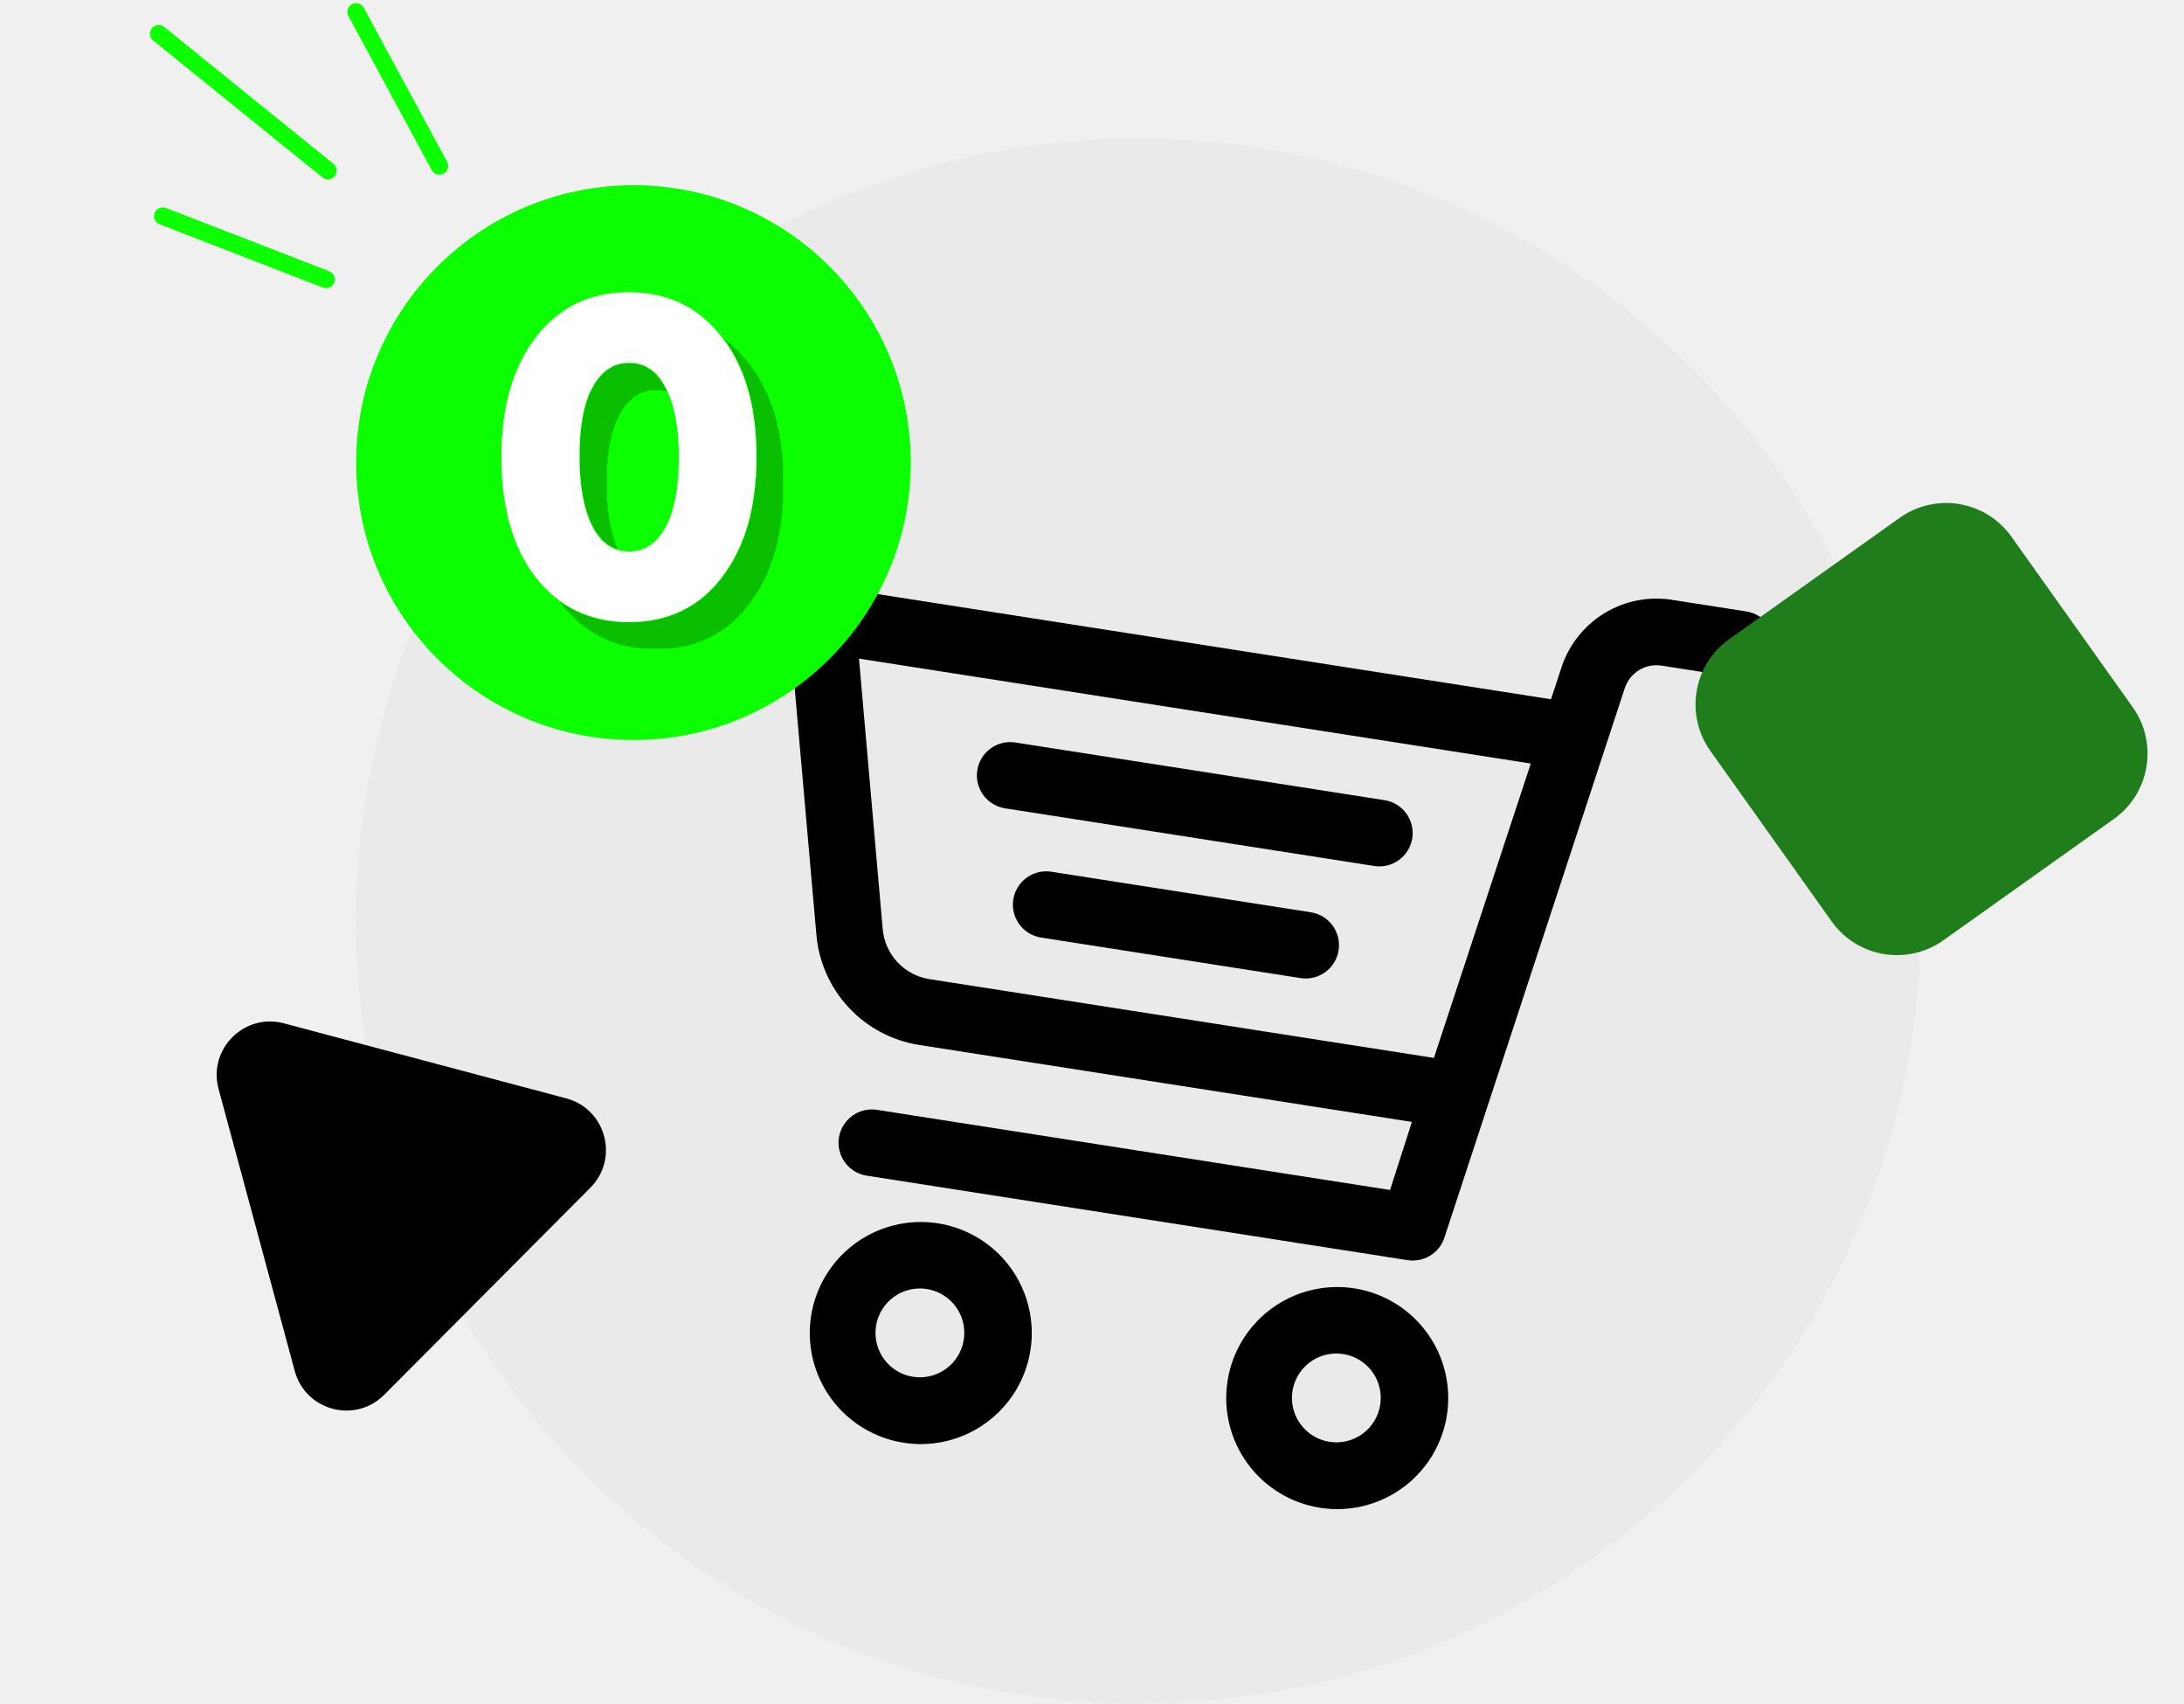
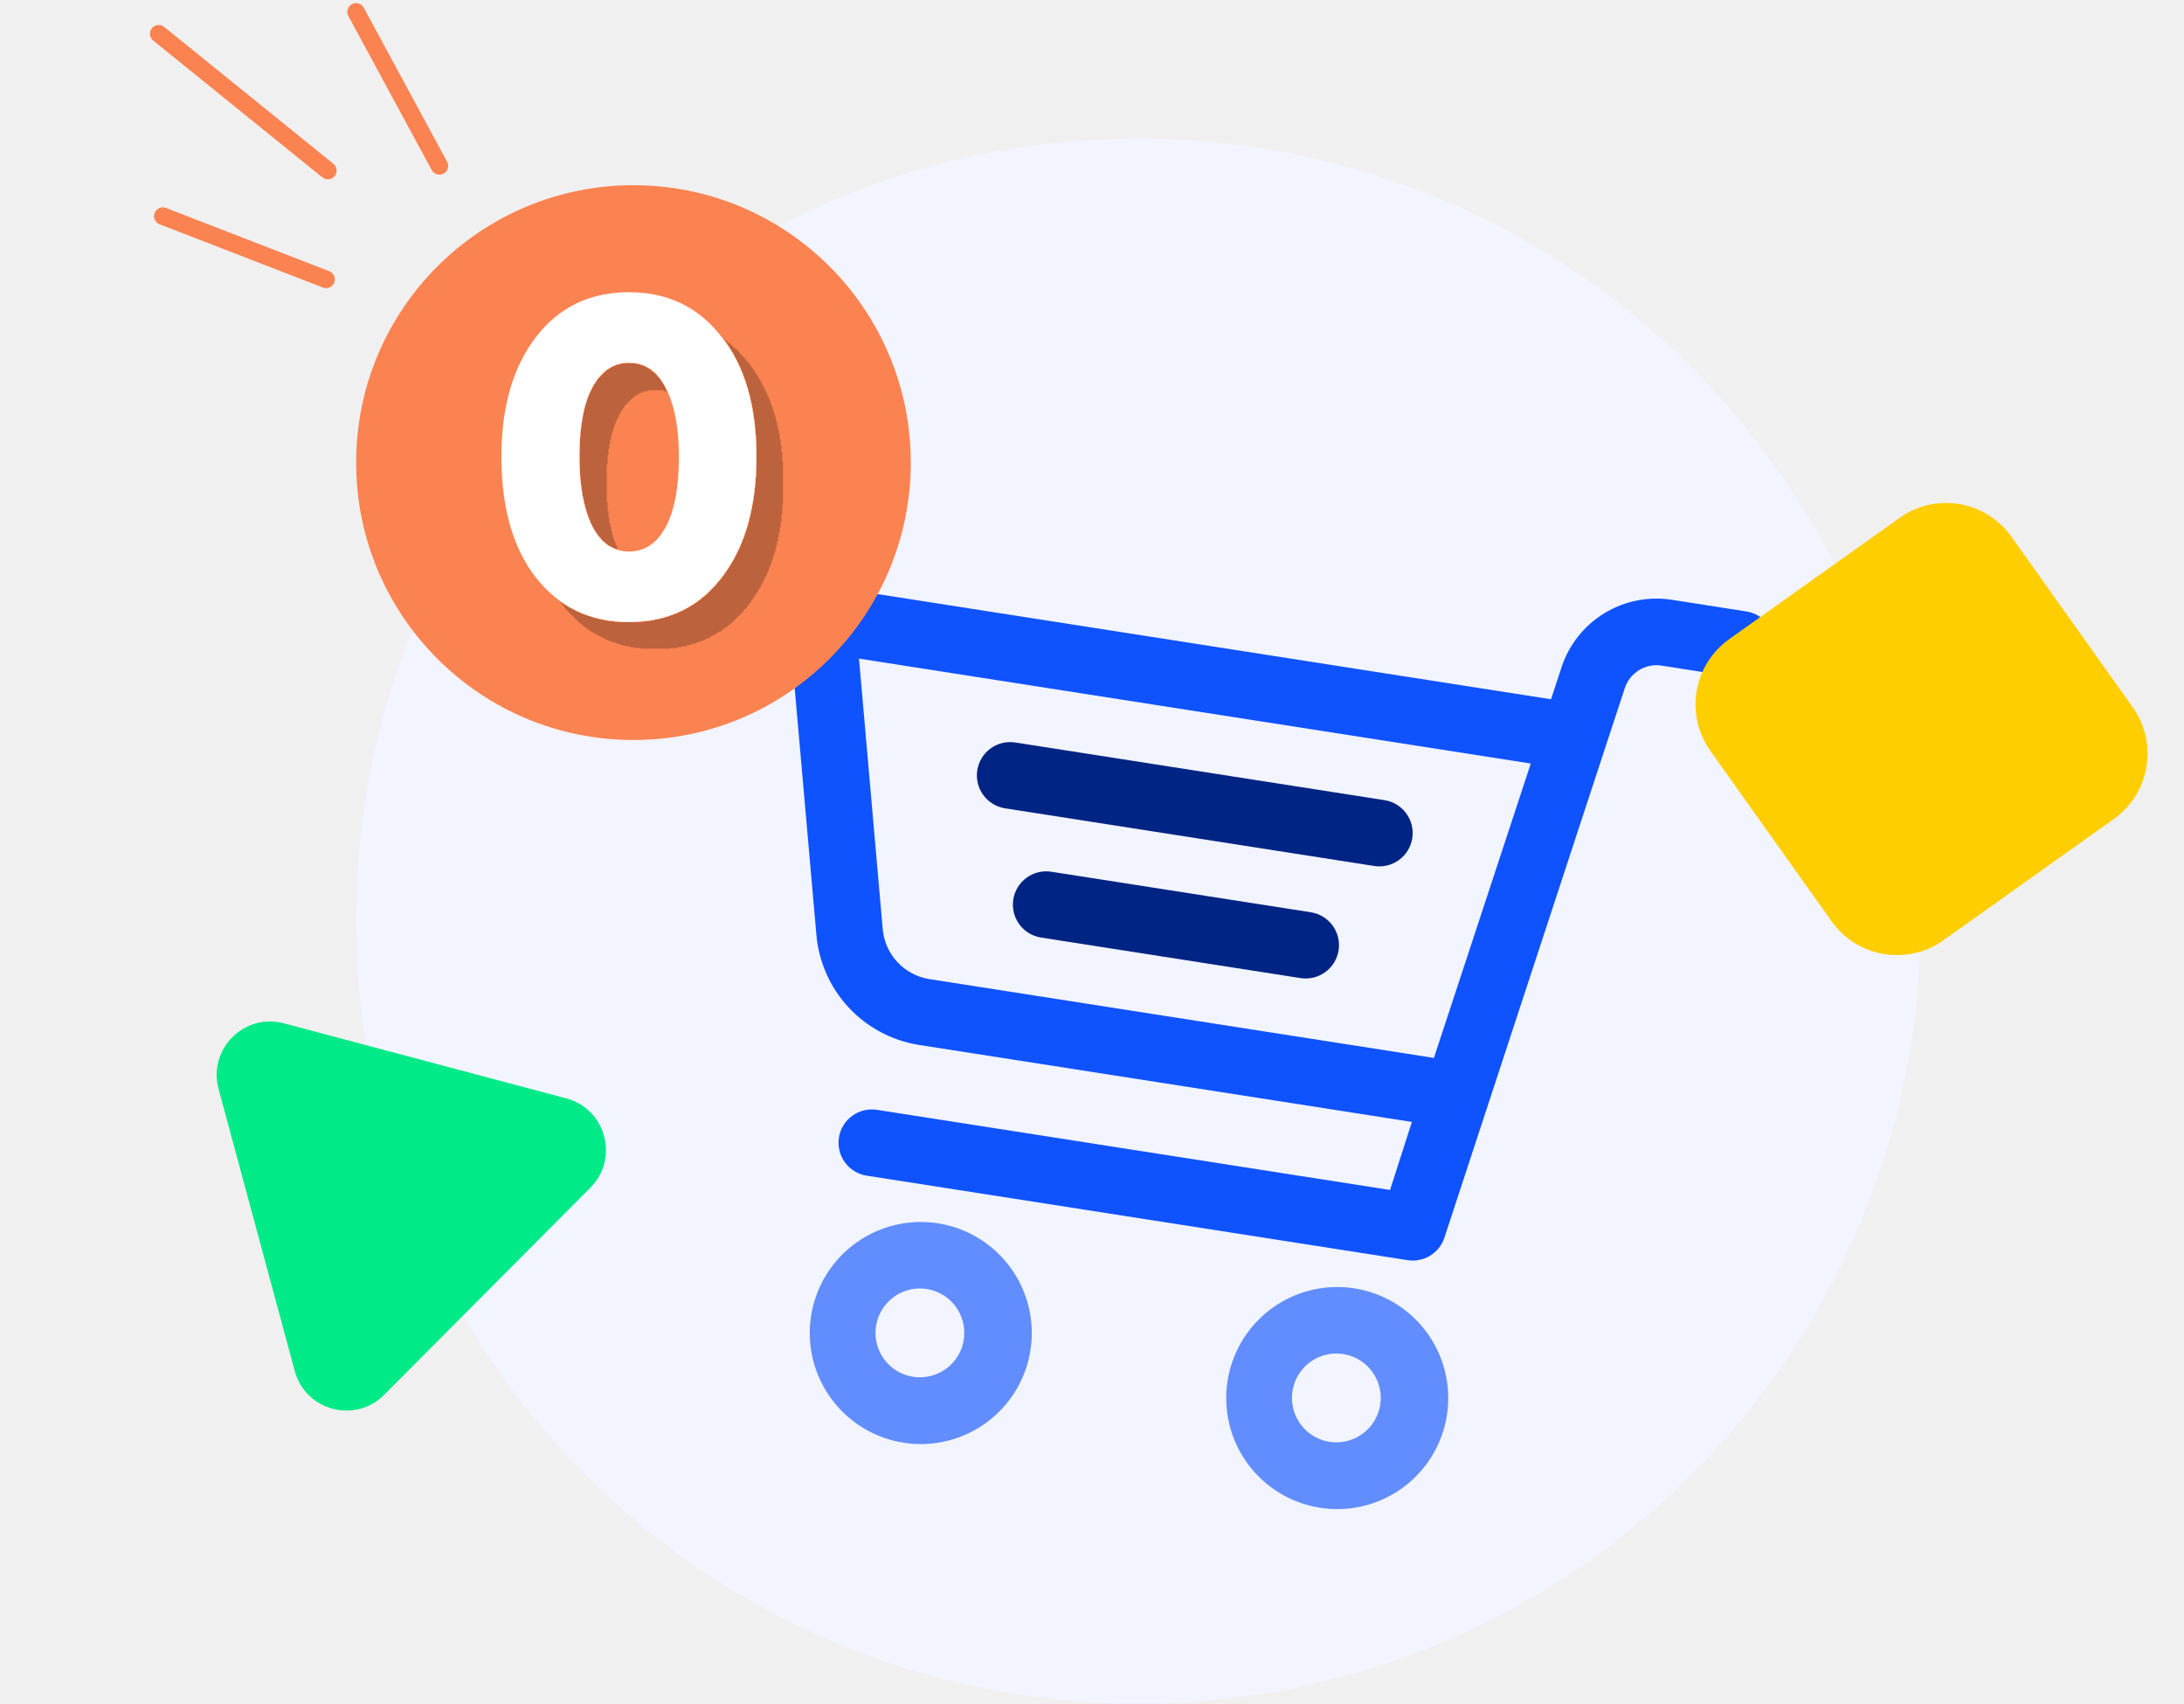
<svg xmlns="http://www.w3.org/2000/svg" width="327" height="255" viewBox="0 0 327 255" fill="none">
-   <circle cx="170.457" cy="137.866" r="117.135" fill="#EAEAEA" />
-   <path d="M183.795 206.703C184.302 203.455 185.761 200.431 187.987 198.012C190.213 195.593 193.107 193.889 196.302 193.114C199.496 192.34 202.849 192.53 205.936 193.662C209.022 194.793 211.704 196.814 213.642 199.469C215.58 202.124 216.687 205.295 216.823 208.579C216.96 211.863 216.119 215.115 214.407 217.921C212.696 220.728 210.19 222.964 207.208 224.347C204.226 225.729 200.9 226.197 197.652 225.689C193.297 225.009 189.39 222.627 186.791 219.066C184.193 215.506 183.115 211.058 183.795 206.703ZM206.654 210.273C206.857 208.974 206.67 207.643 206.117 206.451C205.564 205.258 204.67 204.255 203.547 203.571C202.424 202.886 201.124 202.55 199.81 202.604C198.496 202.659 197.228 203.102 196.166 203.877C195.104 204.652 194.295 205.725 193.843 206.959C193.391 208.194 193.314 209.535 193.624 210.813C193.934 212.091 194.616 213.248 195.583 214.139C196.551 215.029 197.76 215.613 199.06 215.816C200.802 216.088 202.581 215.657 204.005 214.617C205.429 213.578 206.382 212.015 206.654 210.273Z" fill="#000" />
-   <path d="M121.441 196.969C121.949 193.721 123.408 190.696 125.634 188.277C127.86 185.859 130.753 184.154 133.948 183.38C137.143 182.606 140.496 182.796 143.582 183.927C146.669 185.058 149.351 187.079 151.289 189.735C153.227 192.39 154.334 195.56 154.47 198.845C154.606 202.129 153.765 205.38 152.054 208.187C150.342 210.993 147.837 213.229 144.855 214.612C141.872 215.995 138.547 216.462 135.299 215.955C130.943 215.275 127.037 212.892 124.438 209.332C121.839 205.771 120.761 201.324 121.441 196.969ZM144.301 200.538C144.504 199.239 144.317 197.909 143.764 196.716C143.21 195.523 142.316 194.521 141.193 193.836C140.071 193.152 138.77 192.816 137.456 192.87C136.143 192.924 134.875 193.367 133.812 194.143C132.75 194.918 131.942 195.99 131.49 197.225C131.037 198.46 130.961 199.801 131.271 201.079C131.58 202.357 132.262 203.514 133.23 204.404C134.197 205.295 135.407 205.879 136.706 206.081C138.448 206.353 140.227 205.922 141.651 204.883C143.076 203.843 144.029 202.281 144.301 200.538Z" fill="#000" />
-   <path d="M250.382 89.79L261.484 91.524C262.79 91.728 263.962 92.443 264.742 93.511C265.521 94.579 265.845 95.913 265.641 97.22C265.437 98.526 264.722 99.698 263.654 100.478C262.586 101.258 261.252 101.581 259.945 101.377L248.844 99.643C247.668 99.444 246.459 99.672 245.437 100.287C244.415 100.902 243.647 101.863 243.273 102.996L216.262 185.261C215.888 186.394 215.121 187.355 214.099 187.97C213.077 188.585 211.868 188.814 210.692 188.614L129.765 175.976C128.459 175.772 127.287 175.057 126.507 173.989C125.727 172.921 125.404 171.587 125.608 170.28C125.812 168.974 126.527 167.802 127.595 167.022C128.663 166.242 129.997 165.919 131.304 166.123L208.125 178.12L211.399 167.932L137.5 156.392C133.49 155.736 129.813 153.763 127.049 150.785C124.285 147.807 122.592 143.992 122.237 139.945L118.112 93.106C118.046 92.353 118.152 91.594 118.423 90.888C118.693 90.182 119.121 89.546 119.673 89.03C120.225 88.513 120.888 88.129 121.611 87.906C122.334 87.683 123.098 87.628 123.845 87.744L232.229 104.669L233.803 99.868C234.918 96.492 237.199 93.624 240.237 91.777C243.275 89.93 246.872 89.226 250.382 89.79ZM128.612 98.582L132.164 139.072C132.326 140.921 133.102 142.663 134.369 144.019C135.636 145.376 137.32 146.269 139.154 146.557L214.694 158.353L229.196 114.289L128.612 98.582Z" fill="#000" />
-   <path d="M205.757 129.623L150.481 120.991C149.175 120.787 148.003 120.072 147.223 119.004C146.444 117.936 146.12 116.602 146.324 115.295C146.528 113.988 147.243 112.816 148.311 112.037C149.379 111.257 150.714 110.934 152.02 111.138L207.296 119.77C208.603 119.974 209.775 120.688 210.554 121.757C211.334 122.825 211.657 124.159 211.453 125.466C211.249 126.772 210.535 127.944 209.466 128.724C208.398 129.504 207.064 129.827 205.757 129.623Z" fill="#000" />
-   <path d="M157.411 130.483L196.265 136.551C197.571 136.755 198.743 137.47 199.523 138.538C200.303 139.606 200.626 140.94 200.422 142.247C200.218 143.553 199.503 144.726 198.435 145.505C197.367 146.285 196.033 146.608 194.726 146.404L155.872 140.337C154.565 140.133 153.393 139.418 152.614 138.35C151.834 137.281 151.511 135.947 151.715 134.641C151.919 133.334 152.634 132.162 153.702 131.382C154.77 130.603 156.104 130.279 157.411 130.483Z" fill="#000" />
-   <circle cx="94.844" cy="69.244" r="41.522" fill="#0CFF00" />
+   <circle cx="170.457" cy="137.866" r="117.135" fill="#F2F4FF" />
+   <path d="M183.795 206.703C184.302 203.455 185.761 200.431 187.987 198.012C190.213 195.593 193.107 193.889 196.302 193.114C199.496 192.34 202.849 192.53 205.936 193.662C209.022 194.793 211.704 196.814 213.642 199.469C215.58 202.124 216.687 205.295 216.823 208.579C216.96 211.863 216.119 215.115 214.407 217.921C212.696 220.728 210.19 222.964 207.208 224.347C204.226 225.729 200.9 226.197 197.652 225.689C193.297 225.009 189.39 222.627 186.791 219.066C184.193 215.506 183.115 211.058 183.795 206.703ZM206.654 210.273C206.857 208.974 206.67 207.643 206.117 206.451C205.564 205.258 204.67 204.255 203.547 203.571C202.424 202.886 201.124 202.55 199.81 202.604C198.496 202.659 197.228 203.102 196.166 203.877C195.104 204.652 194.295 205.725 193.843 206.959C193.391 208.194 193.314 209.535 193.624 210.813C193.934 212.091 194.616 213.248 195.583 214.139C196.551 215.029 197.76 215.613 199.06 215.816C200.802 216.088 202.581 215.657 204.005 214.617C205.429 213.578 206.382 212.015 206.654 210.273Z" fill="#618DFF" />
+   <path d="M121.441 196.969C121.949 193.721 123.408 190.696 125.634 188.277C127.86 185.859 130.753 184.154 133.948 183.38C137.143 182.606 140.496 182.796 143.582 183.927C146.669 185.058 149.351 187.079 151.289 189.735C153.227 192.39 154.334 195.56 154.47 198.845C154.606 202.129 153.765 205.38 152.054 208.187C150.342 210.993 147.837 213.229 144.855 214.612C141.872 215.995 138.547 216.462 135.299 215.955C130.943 215.275 127.037 212.892 124.438 209.332C121.839 205.771 120.761 201.324 121.441 196.969ZM144.301 200.538C144.504 199.239 144.317 197.909 143.764 196.716C143.21 195.523 142.316 194.521 141.193 193.836C140.071 193.152 138.77 192.816 137.456 192.87C136.143 192.924 134.875 193.367 133.812 194.143C132.75 194.918 131.942 195.99 131.49 197.225C131.037 198.46 130.961 199.801 131.271 201.079C131.58 202.357 132.262 203.514 133.23 204.404C134.197 205.295 135.407 205.879 136.706 206.081C138.448 206.353 140.227 205.922 141.651 204.883C143.076 203.843 144.029 202.281 144.301 200.538Z" fill="#618DFF" />
+   <path d="M250.382 89.79L261.484 91.524C262.79 91.728 263.962 92.443 264.742 93.511C265.521 94.579 265.845 95.913 265.641 97.22C265.437 98.526 264.722 99.698 263.654 100.478C262.586 101.258 261.252 101.581 259.945 101.377L248.844 99.643C247.668 99.444 246.459 99.672 245.437 100.287C244.415 100.902 243.647 101.863 243.273 102.996L216.262 185.261C215.888 186.394 215.121 187.355 214.099 187.97C213.077 188.585 211.868 188.814 210.692 188.614L129.765 175.976C128.459 175.772 127.287 175.057 126.507 173.989C125.727 172.921 125.404 171.587 125.608 170.28C125.812 168.974 126.527 167.802 127.595 167.022C128.663 166.242 129.997 165.919 131.304 166.123L208.125 178.12L211.399 167.932L137.5 156.392C133.49 155.736 129.813 153.763 127.049 150.785C124.285 147.807 122.592 143.992 122.237 139.945L118.112 93.106C118.046 92.353 118.152 91.594 118.423 90.888C118.693 90.182 119.121 89.546 119.673 89.03C120.225 88.513 120.888 88.129 121.611 87.906C122.334 87.683 123.098 87.628 123.845 87.744L232.229 104.669L233.803 99.868C234.918 96.492 237.199 93.624 240.237 91.777C243.275 89.93 246.872 89.226 250.382 89.79ZM128.612 98.582L132.164 139.072C132.326 140.921 133.102 142.663 134.369 144.019C135.636 145.376 137.32 146.269 139.154 146.557L214.694 158.353L229.196 114.289L128.612 98.582Z" fill="#0F52FF" />
+   <path d="M205.757 129.623L150.481 120.991C149.175 120.787 148.003 120.072 147.223 119.004C146.444 117.936 146.12 116.602 146.324 115.295C146.528 113.988 147.243 112.816 148.311 112.037C149.379 111.257 150.714 110.934 152.02 111.138L207.296 119.77C208.603 119.974 209.775 120.688 210.554 121.757C211.334 122.825 211.657 124.159 211.453 125.466C211.249 126.772 210.535 127.944 209.466 128.724C208.398 129.504 207.064 129.827 205.757 129.623Z" fill="#002483" />
+   <path d="M157.411 130.483L196.265 136.551C197.571 136.755 198.743 137.47 199.523 138.538C200.303 139.606 200.626 140.94 200.422 142.247C200.218 143.553 199.503 144.726 198.435 145.505C197.367 146.285 196.033 146.608 194.726 146.404L155.872 140.337C154.565 140.133 153.393 139.418 152.614 138.35C151.834 137.281 151.511 135.947 151.715 134.641C151.919 133.334 152.634 132.162 153.702 131.382C154.77 130.603 156.104 130.279 157.411 130.483Z" fill="#002483" />
+   <circle cx="94.844" cy="69.244" r="41.522" fill="#FB8351" />
  <g filter="url(#filter0_d_96_4105)">
    <path d="M94.162 93.11C88.381 93.11 83.742 90.895 80.245 86.466C76.795 82.037 75.07 76 75.07 68.354C75.07 60.895 76.795 54.927 80.245 50.452C83.695 45.976 88.334 43.738 94.162 43.738C99.943 43.738 104.558 45.953 108.008 50.382C111.505 54.764 113.253 60.755 113.253 68.354C113.253 75.907 111.528 81.921 108.078 86.397C104.675 90.872 100.036 93.11 94.162 93.11ZM94.162 82.55C96.493 82.55 98.311 81.361 99.616 78.984C100.968 76.559 101.644 73.016 101.644 68.354C101.644 64.018 100.992 60.592 99.686 58.074C98.427 55.557 96.586 54.298 94.162 54.298C91.877 54.298 90.059 55.51 88.707 57.934C87.402 60.312 86.749 63.785 86.749 68.354C86.749 72.69 87.378 76.14 88.637 78.704C89.942 81.268 91.784 82.55 94.162 82.55Z" fill="white" />
  </g>
-   <rect x="23.625" y="30.652" width="28.842" height="2.622" rx="1.311" transform="rotate(21.1767 23.625 30.6523)" fill="#0CFF00" />
-   <rect x="53.84" width="28.842" height="2.622" rx="1.311" transform="rotate(61.5734 53.8398 0)" fill="#0CFF00" />
-   <rect x="23.561" y="3.203" width="35.211" height="2.622" rx="1.311" transform="rotate(38.9621 23.5605 3.20312)" fill="#0CFF00" />
-   <path d="M32.724 162.992C31.118 157.047 36.55 151.592 42.502 153.173L84.776 164.406C90.728 165.987 92.736 173.419 88.391 177.783L57.526 208.777C53.18 213.141 45.74 211.164 44.134 205.219L32.724 162.992Z" fill="#000" />
-   <rect x="249.131" y="102.625" width="55.319" height="55.319" rx="12" transform="rotate(-35.4318 249.131 102.625)" fill="#1F7D1B" />
+   <rect x="23.625" y="30.652" width="28.842" height="2.622" rx="1.311" transform="rotate(21.1767 23.625 30.6523)" fill="#FB8351" />
+   <rect x="53.84" width="28.842" height="2.622" rx="1.311" transform="rotate(61.5734 53.8398 0)" fill="#FB8351" />
+   <rect x="23.561" y="3.203" width="35.211" height="2.622" rx="1.311" transform="rotate(38.9621 23.5605 3.20312)" fill="#FB8351" />
+   <path d="M32.724 162.992C31.118 157.047 36.55 151.592 42.502 153.173L84.776 164.406C90.728 165.987 92.736 173.419 88.391 177.783L57.526 208.777C53.18 213.141 45.74 211.164 44.134 205.219L32.724 162.992Z" fill="#01EA88" />
+   <rect x="249.131" y="102.625" width="55.319" height="55.319" rx="12" transform="rotate(-35.4318 249.131 102.625)" fill="#FFCE00" />
  <defs>
    <filter id="filter0_d_96_4105" x="75.07" y="43.738" width="42.182" height="53.371" filterUnits="userSpaceOnUse" color-interpolation-filters="sRGB">
      <feFlood flood-opacity="0" result="BackgroundImageFix" />
      <feColorMatrix in="SourceAlpha" type="matrix" values="0 0 0 0 0 0 0 0 0 0 0 0 0 0 0 0 0 0 127 0" result="hardAlpha" />
      <feOffset dx="4" dy="4" />
      <feComposite in2="hardAlpha" operator="out" />
      <feColorMatrix type="matrix" values="0 0 0 0 0 0 0 0 0 0 0 0 0 0 0 0 0 0 0.25 0" />
      <feBlend mode="normal" in2="BackgroundImageFix" result="effect1_dropShadow_96_4105" />
      <feBlend mode="normal" in="SourceGraphic" in2="effect1_dropShadow_96_4105" result="shape" />
    </filter>
  </defs>
</svg>
